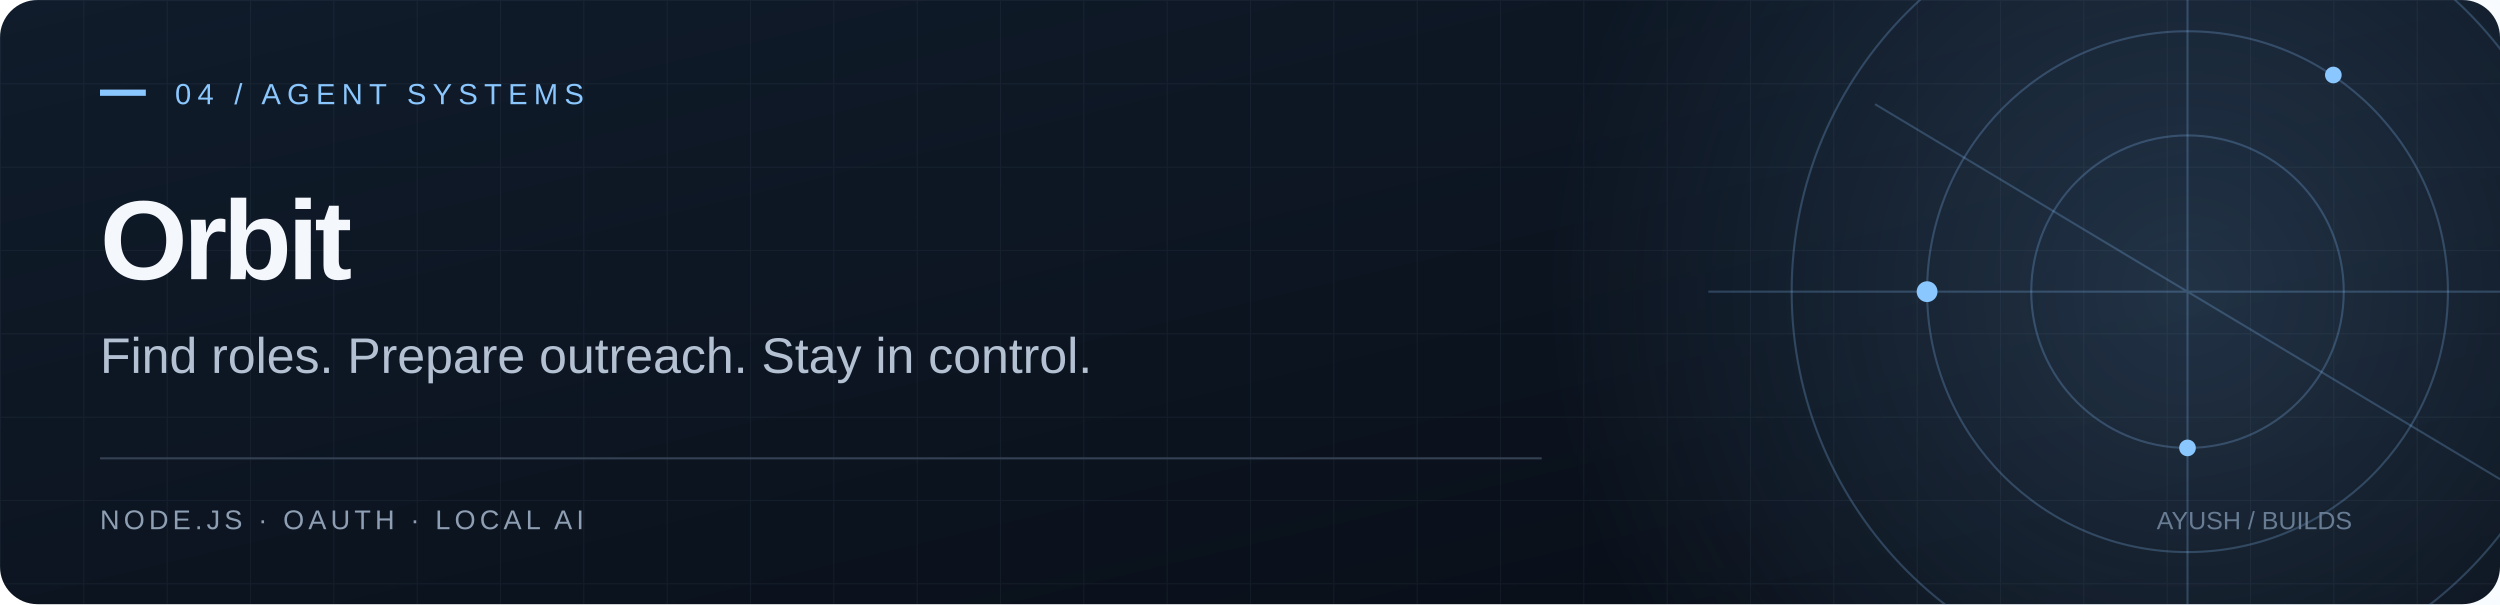
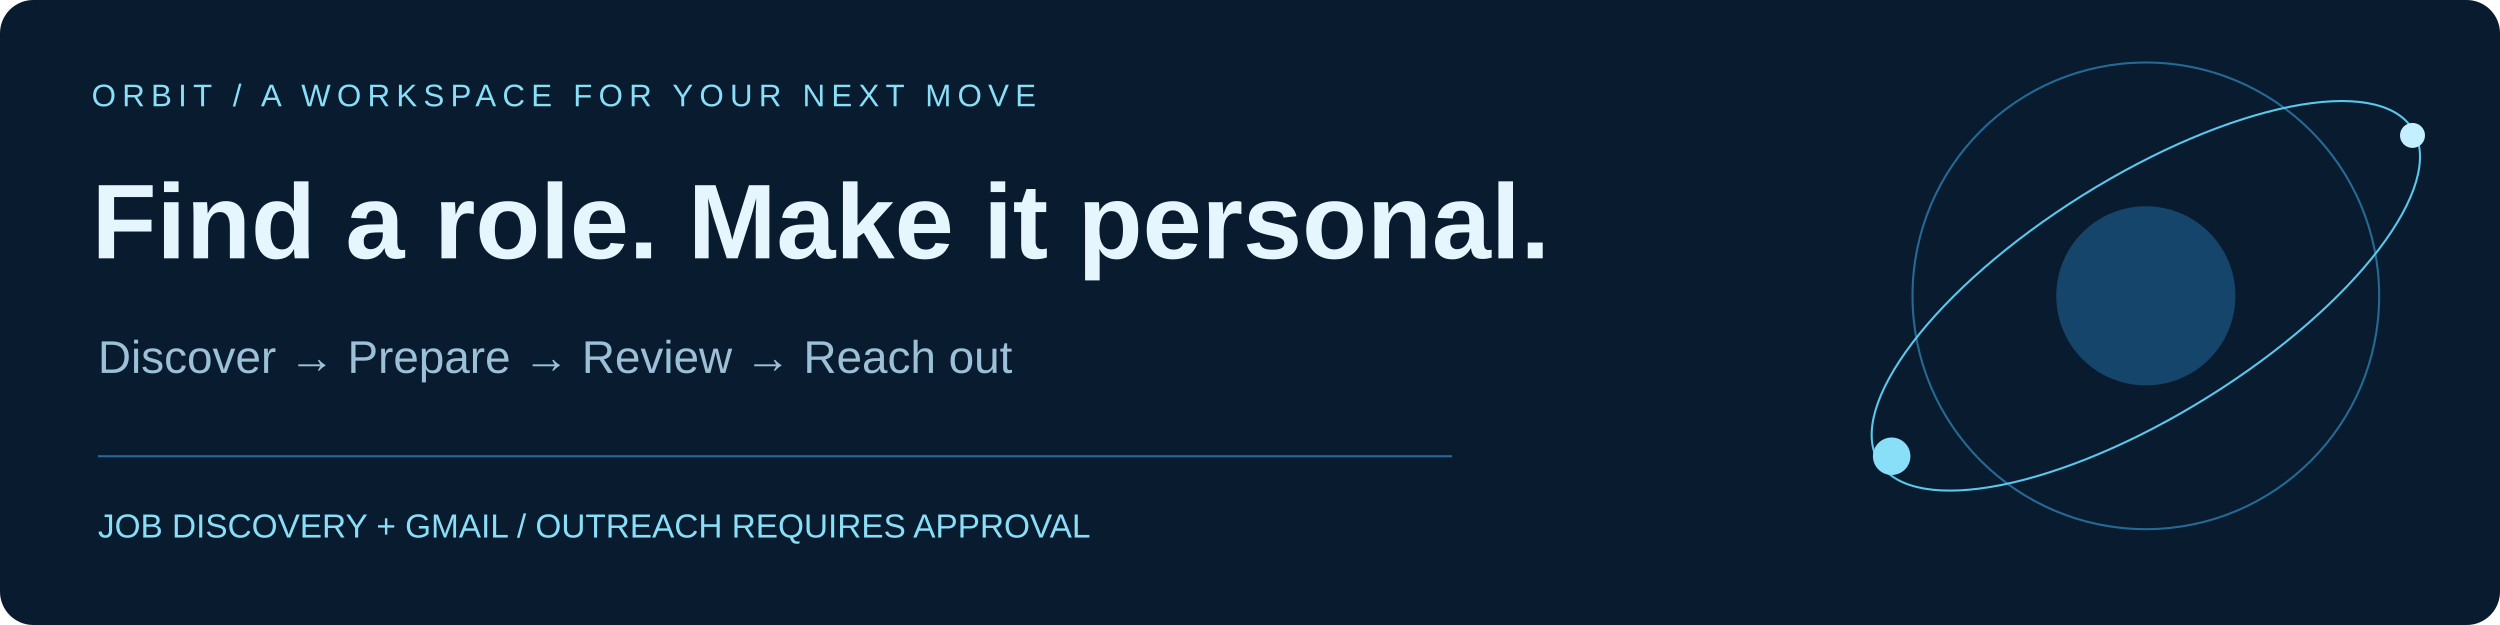
- <svg xmlns="http://www.w3.org/2000/svg" width="1200" height="290" viewBox="0 0 1200 290" role="img" aria-label="Orbit — Find roles. Prepare outreach. Stay in control.">
-   <defs>
-     <linearGradient id="bg" x2="1" y2="1">
-       <stop stop-color="#101c2b" />
-       <stop offset="1" stop-color="#080d16" />
-     </linearGradient>
-     <radialGradient id="light">
-       <stop stop-color="#8bc7ff" stop-opacity=".18" />
-       <stop offset="1" stop-color="#8bc7ff" stop-opacity="0" />
-     </radialGradient>
-     <pattern id="grid" width="40" height="40" patternUnits="userSpaceOnUse">
-       <path d="M40 0H0V40" fill="none" stroke="#8295ac" stroke-opacity=".08" />
-     </pattern>
-   </defs>
-   <rect width="1200" height="100%" rx="18" fill="url(#bg)" />
-   <rect width="1200" height="100%" rx="18" fill="url(#grid)" />
-   <circle cx="1050" cy="140" r="310" fill="url(#light)" />
-   <g fill="none" stroke="#8bc7ff" stroke-opacity=".24">
-     <circle cx="1050" cy="140" r="75" />
-     <circle cx="1050" cy="140" r="125" />
-     <circle cx="1050" cy="140" r="190" />
-     <path d="M820 140h380M1050 0v290M900 50l300 180" />
-   </g>
-   <g fill="#8bc7ff">
-     <circle cx="925" cy="140" r="5" />
-     <circle cx="1120" cy="36" r="4" />
-     <circle cx="1050" cy="215" r="4" />
-     <rect x="48" y="43" width="22" height="3" />
-   </g>
-   <g font-family="Segoe UI,Arial,sans-serif">
-     <text x="84" y="50" font-size="14" letter-spacing="3" fill="#8bc7ff">04 / AGENT SYSTEMS</text>
-     <text x="48" y="134" font-size="54" font-weight="700" letter-spacing="-2" fill="#f4f7fc">Orbit</text>
-     <text x="48" y="179" font-size="24" font-weight="400" letter-spacing="0" fill="#b4c1d2">Find roles. Prepare outreach. Stay in control.</text>
-     <path d="M48 220H740" stroke="#344153" />
-     <text x="48" y="254" font-size="13" letter-spacing="2" fill="#8e9eb3">NODE.JS · OAUTH · LOCAL AI</text>
-     <text x="1129" y="254" font-size="12" text-anchor="end" fill="#687c93">AYUSH / BUILDS</text>
-   </g>
+ <svg xmlns="http://www.w3.org/2000/svg" width="1200" height="300" viewBox="0 0 1200 300">
+   <style>text{font-family:Segoe UI,Arial,sans-serif}</style>
+   <rect width="1200" height="300" rx="16" fill="#091b2e" />
+   <circle cx="1030" cy="142" r="112" fill="none" stroke="#256995" />
+   <ellipse cx="1030" cy="142" rx="151" ry="57" fill="none" stroke="#5cc7ed" transform="rotate(-32 1030 142)" />
+   <circle cx="1030" cy="142" r="43" fill="#15456b" />
+   <circle cx="908" cy="219" r="9" fill="#89def8" />
+   <circle cx="1158" cy="65" r="6" fill="#c4efff" />
+   <text x="44" y="51" font-size="15" letter-spacing="3" fill="#89def8">ORBIT / A WORKSPACE FOR YOUR NEXT MOVE</text>
+   <text x="44" y="124" font-size="51" font-weight="700" fill="#e6f6ff">Find a role. Make it personal.</text>
+   <text x="47" y="179" font-size="22" fill="#9cc0d7">Discover → Prepare → Review → Reach out</text>
+   <path d="M47 219h650" stroke="#256995" />
+   <text x="47" y="258" font-size="16" fill="#89def8">JOB DISCOVERY + GMAIL / OUTREACH REQUIRES APPROVAL</text>
</svg>
